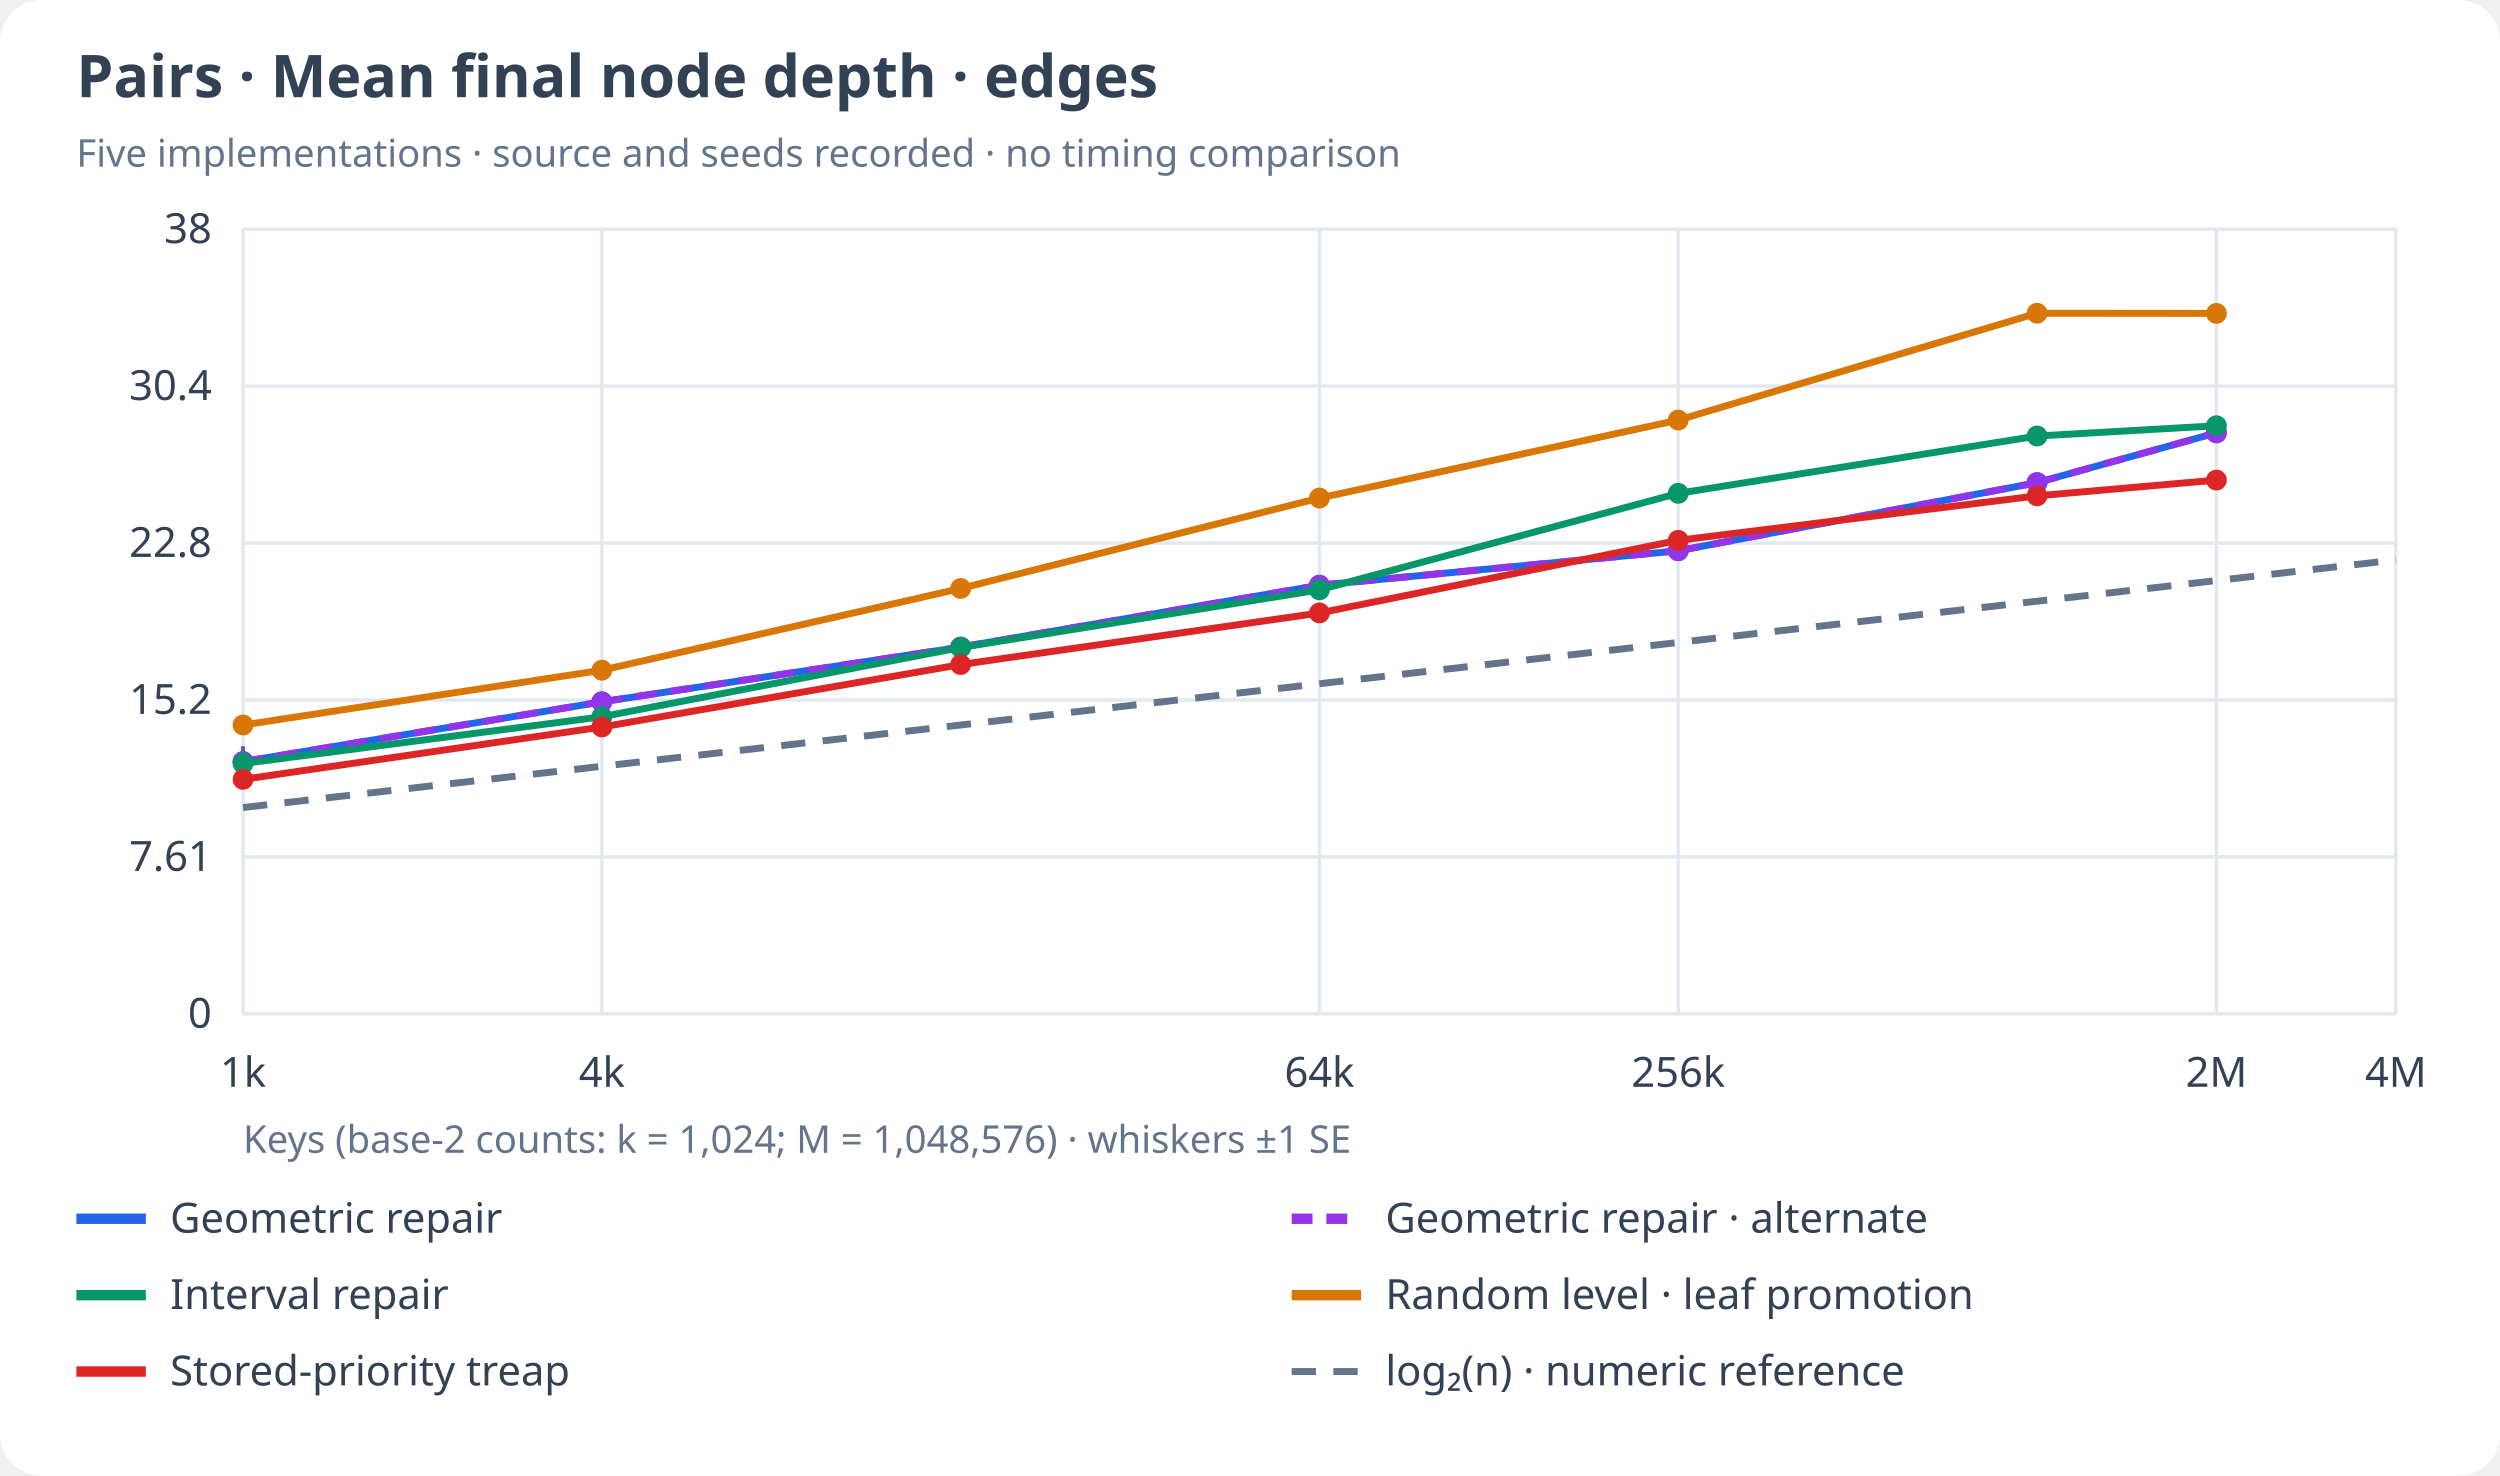
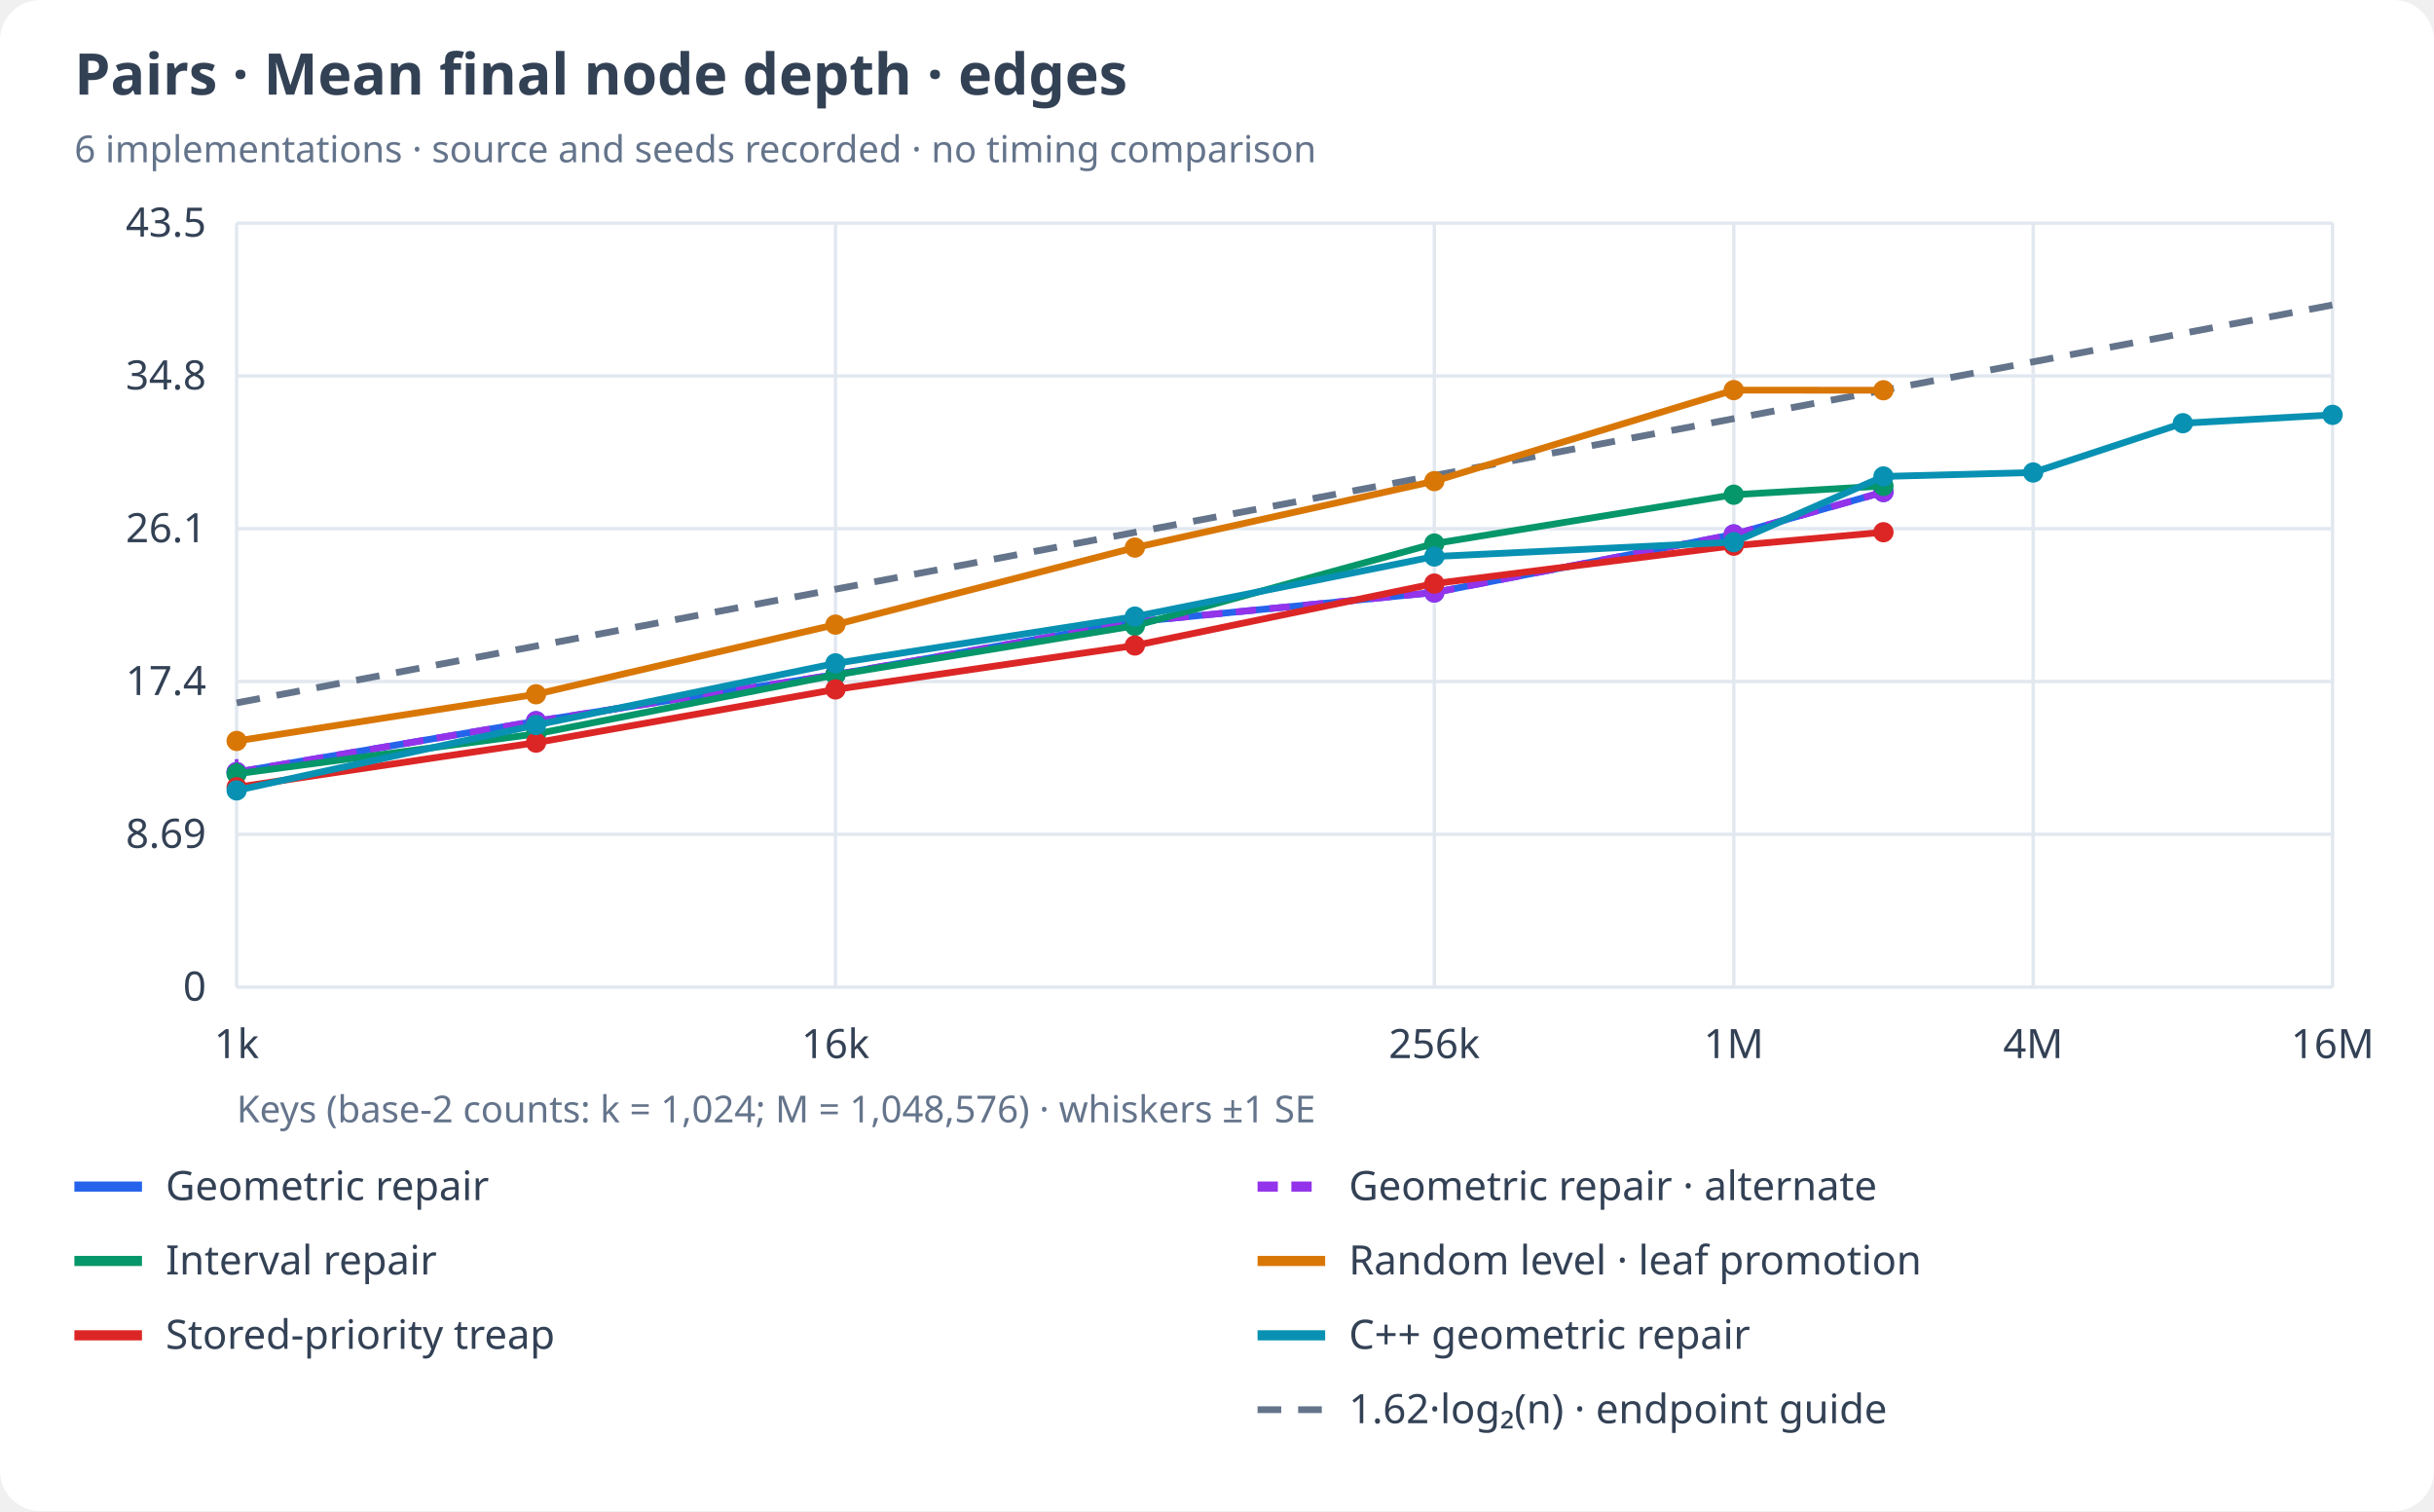
- <svg xmlns="http://www.w3.org/2000/svg" viewBox="0 0 720 425" role="img" aria-labelledby="pairs-mean_depth-title pairs-mean_depth-desc">
+ <svg xmlns="http://www.w3.org/2000/svg" viewBox="0 0 720 447" role="img" aria-labelledby="pairs-mean_depth-title pairs-mean_depth-desc">
  <style>text{font:12px system-ui,sans-serif;fill:#334155}.grid{stroke:#e2e8f0}</style>
-   <rect width="720" height="425" rx="12" fill="white" />
+   <rect width="720" height="447" rx="12" fill="white" />
  <text x="22" y="28" style="font-size:17px;font-weight:650">Pairs · Mean final node depth · edges</text>
-   <text x="22" y="48" style="font-size:11px;fill:#64748b">Five implementations · source and seeds recorded · no timing comparison</text>
+   <text x="22" y="48" style="font-size:11px;fill:#64748b">6 implementations · source and seeds recorded · no timing comparison</text>
  <path class="grid" d="M70,292.00h620" />
  <text x="61" y="296.00" text-anchor="end">0</text>
  <path class="grid" d="M70,246.80h620" />
-   <text x="61" y="250.80" text-anchor="end">7.61</text>
+   <text x="61" y="250.80" text-anchor="end">8.69</text>
  <path class="grid" d="M70,201.60h620" />
-   <text x="61" y="205.60" text-anchor="end">15.2</text>
+   <text x="61" y="205.60" text-anchor="end">17.4</text>
  <path class="grid" d="M70,156.40h620" />
-   <text x="61" y="160.40" text-anchor="end">22.8</text>
+   <text x="61" y="160.40" text-anchor="end">26.1</text>
  <path class="grid" d="M70,111.20h620" />
-   <text x="61" y="115.20" text-anchor="end">30.4</text>
+   <text x="61" y="115.20" text-anchor="end">34.8</text>
  <path class="grid" d="M70,66.00h620" />
-   <text x="61" y="70.00" text-anchor="end">38</text>
+   <text x="61" y="70.00" text-anchor="end">43.5</text>
  <path class="grid" d="M70.00,66v226" />
  <text x="70.00" y="313" text-anchor="middle">1k</text>
-   <path class="grid" d="M173.33,66v226" />
-   <text x="173.33" y="313" text-anchor="middle">4k</text>
-   <path class="grid" d="M380.00,66v226" />
-   <text x="380.00" y="313" text-anchor="middle">64k</text>
-   <path class="grid" d="M483.33,66v226" />
-   <text x="483.33" y="313" text-anchor="middle">256k</text>
-   <path class="grid" d="M638.33,66v226" />
-   <text x="638.33" y="313" text-anchor="middle">2M</text>
+   <path class="grid" d="M247.14,66v226" />
+   <text x="247.14" y="313" text-anchor="middle">16k</text>
+   <path class="grid" d="M424.29,66v226" />
+   <text x="424.29" y="313" text-anchor="middle">256k</text>
+   <path class="grid" d="M512.86,66v226" />
+   <text x="512.86" y="313" text-anchor="middle">1M</text>
+   <path class="grid" d="M601.43,66v226" />
+   <text x="601.43" y="313" text-anchor="middle">4M</text>
  <path class="grid" d="M690.00,66v226" />
-   <text x="690.00" y="313" text-anchor="middle">4M</text>
-   <path class="log-reference" d="M70.00,232.57L690.00,161.26" stroke="#64748b" stroke-width="2" stroke-dasharray="7 5" fill="none" />
-   <path d="M70.00,223.69V214.98" stroke="#2563eb" />
-   <circle cx="70.00" cy="219.34" r="3" fill="#2563eb" />
-   <path d="M70.00,219.34L173.33,202.12" stroke="#2563eb" stroke-width="2" fill="none" />
-   <path d="M173.33,202.78V201.47" stroke="#2563eb" />
-   <circle cx="173.33" cy="202.12" r="3" fill="#2563eb" />
-   <path d="M173.33,202.12L276.67,186.36" stroke="#2563eb" stroke-width="2" fill="none" />
-   <path d="M276.67,188.95V183.78" stroke="#2563eb" />
-   <circle cx="276.67" cy="186.36" r="3" fill="#2563eb" />
-   <path d="M276.67,186.36L380.00,168.54" stroke="#2563eb" stroke-width="2" fill="none" />
-   <path d="M380.00,171.20V165.89" stroke="#2563eb" />
-   <circle cx="380.00" cy="168.54" r="3" fill="#2563eb" />
-   <path d="M380.00,168.54L483.33,158.62" stroke="#2563eb" stroke-width="2" fill="none" />
-   <circle cx="483.33" cy="158.62" r="3" fill="#2563eb" />
-   <path d="M483.33,158.62L586.67,139.00" stroke="#2563eb" stroke-width="2" fill="none" />
-   <circle cx="586.67" cy="139.00" r="3" fill="#2563eb" />
-   <path d="M586.67,139.00L638.33,124.65" stroke="#2563eb" stroke-width="2" fill="none" />
-   <circle cx="638.33" cy="124.65" r="3" fill="#2563eb" />
+   <text x="690.00" y="313" text-anchor="middle">16M</text>
+   <path class="log-reference" data-constant="1.6165250369480677" d="M70.00,207.92L690.00,90.21" stroke="#64748b" stroke-width="2" stroke-dasharray="7 5" fill="none" />
+   <path d="M70.00,232.21V224.59" stroke="#2563eb" />
+   <circle cx="70.00" cy="228.40" r="3" fill="#2563eb" />
+   <path d="M70.00,228.40L158.57,213.34" stroke="#2563eb" stroke-width="2" fill="none" />
+   <path d="M158.57,213.91V212.76" stroke="#2563eb" />
+   <circle cx="158.57" cy="213.34" r="3" fill="#2563eb" />
+   <path d="M158.57,213.34L247.14,199.54" stroke="#2563eb" stroke-width="2" fill="none" />
+   <path d="M247.14,201.81V197.28" stroke="#2563eb" />
+   <circle cx="247.14" cy="199.54" r="3" fill="#2563eb" />
+   <path d="M247.14,199.54L335.71,183.95" stroke="#2563eb" stroke-width="2" fill="none" />
+   <path d="M335.71,186.27V181.63" stroke="#2563eb" />
+   <circle cx="335.71" cy="183.95" r="3" fill="#2563eb" />
+   <path d="M335.71,183.95L424.29,175.26" stroke="#2563eb" stroke-width="2" fill="none" />
+   <circle cx="424.29" cy="175.26" r="3" fill="#2563eb" />
+   <path d="M424.29,175.26L512.86,158.09" stroke="#2563eb" stroke-width="2" fill="none" />
+   <circle cx="512.86" cy="158.09" r="3" fill="#2563eb" />
+   <path d="M512.86,158.09L557.14,145.54" stroke="#2563eb" stroke-width="2" fill="none" />
+   <circle cx="557.14" cy="145.54" r="3" fill="#2563eb" />
  <path d="M22,351h20" stroke="#2563eb" stroke-width="3" />
  <text x="49" y="355">Geometric repair</text>
-   <path d="M70.00,223.69V214.98" stroke="#9333ea" />
-   <circle cx="70.00" cy="219.34" r="3" fill="#9333ea" />
-   <path d="M70.00,219.34L173.33,202.12" stroke="#9333ea" stroke-width="2" fill="none" stroke-dasharray="6 4" />
-   <path d="M173.33,202.78V201.47" stroke="#9333ea" />
-   <circle cx="173.33" cy="202.12" r="3" fill="#9333ea" />
-   <path d="M173.33,202.12L276.67,186.36" stroke="#9333ea" stroke-width="2" fill="none" stroke-dasharray="6 4" />
-   <path d="M276.67,188.95V183.78" stroke="#9333ea" />
-   <circle cx="276.67" cy="186.36" r="3" fill="#9333ea" />
-   <path d="M276.67,186.36L380.00,168.54" stroke="#9333ea" stroke-width="2" fill="none" stroke-dasharray="6 4" />
-   <path d="M380.00,171.20V165.89" stroke="#9333ea" />
-   <circle cx="380.00" cy="168.54" r="3" fill="#9333ea" />
-   <path d="M380.00,168.54L483.33,158.62" stroke="#9333ea" stroke-width="2" fill="none" stroke-dasharray="6 4" />
-   <circle cx="483.33" cy="158.62" r="3" fill="#9333ea" />
-   <path d="M483.33,158.62L586.67,139.00" stroke="#9333ea" stroke-width="2" fill="none" stroke-dasharray="6 4" />
-   <circle cx="586.67" cy="139.00" r="3" fill="#9333ea" />
-   <path d="M586.67,139.00L638.33,124.65" stroke="#9333ea" stroke-width="2" fill="none" stroke-dasharray="6 4" />
-   <circle cx="638.33" cy="124.65" r="3" fill="#9333ea" />
+   <path d="M70.00,232.21V224.59" stroke="#9333ea" />
+   <circle cx="70.00" cy="228.40" r="3" fill="#9333ea" />
+   <path d="M70.00,228.40L158.57,213.34" stroke="#9333ea" stroke-width="2" fill="none" stroke-dasharray="6 4" />
+   <path d="M158.57,213.91V212.76" stroke="#9333ea" />
+   <circle cx="158.57" cy="213.34" r="3" fill="#9333ea" />
+   <path d="M158.57,213.34L247.14,199.54" stroke="#9333ea" stroke-width="2" fill="none" stroke-dasharray="6 4" />
+   <path d="M247.14,201.81V197.28" stroke="#9333ea" />
+   <circle cx="247.14" cy="199.54" r="3" fill="#9333ea" />
+   <path d="M247.14,199.54L335.71,183.95" stroke="#9333ea" stroke-width="2" fill="none" stroke-dasharray="6 4" />
+   <path d="M335.71,186.27V181.63" stroke="#9333ea" />
+   <circle cx="335.71" cy="183.95" r="3" fill="#9333ea" />
+   <path d="M335.71,183.95L424.29,175.26" stroke="#9333ea" stroke-width="2" fill="none" stroke-dasharray="6 4" />
+   <circle cx="424.29" cy="175.26" r="3" fill="#9333ea" />
+   <path d="M424.29,175.26L512.86,158.09" stroke="#9333ea" stroke-width="2" fill="none" stroke-dasharray="6 4" />
+   <circle cx="512.86" cy="158.09" r="3" fill="#9333ea" />
+   <path d="M512.86,158.09L557.14,145.54" stroke="#9333ea" stroke-width="2" fill="none" stroke-dasharray="6 4" />
+   <circle cx="557.14" cy="145.54" r="3" fill="#9333ea" />
  <path d="M372,351h20" stroke="#9333ea" stroke-width="3" stroke-dasharray="6 4" />
  <text x="399" y="355">Geometric repair · alternate</text>
-   <path d="M70.00,223.65V216.12" stroke="#059669" />
-   <circle cx="70.00" cy="219.89" r="3" fill="#059669" />
-   <path d="M70.00,219.89L173.33,206.42" stroke="#059669" stroke-width="2" fill="none" />
-   <path d="M173.33,208.19V204.65" stroke="#059669" />
-   <circle cx="173.33" cy="206.42" r="3" fill="#059669" />
-   <path d="M173.33,206.42L276.67,186.48" stroke="#059669" stroke-width="2" fill="none" />
-   <path d="M276.67,187.09V185.86" stroke="#059669" />
-   <circle cx="276.67" cy="186.48" r="3" fill="#059669" />
-   <path d="M276.67,186.48L380.00,169.87" stroke="#059669" stroke-width="2" fill="none" />
-   <path d="M380.00,172.00V167.74" stroke="#059669" />
-   <circle cx="380.00" cy="169.87" r="3" fill="#059669" />
-   <path d="M380.00,169.87L483.33,142.08" stroke="#059669" stroke-width="2" fill="none" />
-   <circle cx="483.33" cy="142.08" r="3" fill="#059669" />
-   <path d="M483.33,142.08L586.67,125.57" stroke="#059669" stroke-width="2" fill="none" />
-   <circle cx="586.67" cy="125.57" r="3" fill="#059669" />
-   <path d="M586.67,125.57L638.33,122.61" stroke="#059669" stroke-width="2" fill="none" />
-   <circle cx="638.33" cy="122.61" r="3" fill="#059669" />
+   <path d="M70.00,232.18V225.59" stroke="#059669" />
+   <circle cx="70.00" cy="228.89" r="3" fill="#059669" />
+   <path d="M70.00,228.89L158.57,217.10" stroke="#059669" stroke-width="2" fill="none" />
+   <path d="M158.57,218.65V215.55" stroke="#059669" />
+   <circle cx="158.57" cy="217.10" r="3" fill="#059669" />
+   <path d="M158.57,217.10L247.14,199.65" stroke="#059669" stroke-width="2" fill="none" />
+   <path d="M247.14,200.18V199.11" stroke="#059669" />
+   <circle cx="247.14" cy="199.65" r="3" fill="#059669" />
+   <path d="M247.14,199.65L335.71,185.11" stroke="#059669" stroke-width="2" fill="none" />
+   <path d="M335.71,186.97V183.25" stroke="#059669" />
+   <circle cx="335.71" cy="185.11" r="3" fill="#059669" />
+   <path d="M335.71,185.11L424.29,160.79" stroke="#059669" stroke-width="2" fill="none" />
+   <circle cx="424.29" cy="160.79" r="3" fill="#059669" />
+   <path d="M424.29,160.79L512.86,146.34" stroke="#059669" stroke-width="2" fill="none" />
+   <circle cx="512.86" cy="146.34" r="3" fill="#059669" />
+   <path d="M512.86,146.34L557.14,143.75" stroke="#059669" stroke-width="2" fill="none" />
+   <circle cx="557.14" cy="143.75" r="3" fill="#059669" />
  <path d="M22,373h20" stroke="#059669" stroke-width="3" />
  <text x="49" y="377">Interval repair</text>
-   <path d="M70.00,209.50V208.10" stroke="#d97706" />
-   <circle cx="70.00" cy="208.80" r="3" fill="#d97706" />
-   <path d="M70.00,208.80L173.33,193.02" stroke="#d97706" stroke-width="2" fill="none" />
-   <path d="M173.33,194.72V191.31" stroke="#d97706" />
-   <circle cx="173.33" cy="193.02" r="3" fill="#d97706" />
-   <path d="M173.33,193.02L276.67,169.48" stroke="#d97706" stroke-width="2" fill="none" />
-   <path d="M276.67,171.20V167.76" stroke="#d97706" />
-   <circle cx="276.67" cy="169.48" r="3" fill="#d97706" />
-   <path d="M276.67,169.48L380.00,143.44" stroke="#d97706" stroke-width="2" fill="none" />
-   <path d="M380.00,145.62V141.26" stroke="#d97706" />
-   <circle cx="380.00" cy="143.44" r="3" fill="#d97706" />
-   <path d="M380.00,143.44L483.33,120.98" stroke="#d97706" stroke-width="2" fill="none" />
-   <circle cx="483.33" cy="120.98" r="3" fill="#d97706" />
-   <path d="M483.33,120.98L586.67,90.21" stroke="#d97706" stroke-width="2" fill="none" />
-   <circle cx="586.67" cy="90.21" r="3" fill="#d97706" />
-   <path d="M586.67,90.21L638.33,90.26" stroke="#d97706" stroke-width="2" fill="none" />
-   <circle cx="638.33" cy="90.26" r="3" fill="#d97706" />
+   <path d="M70.00,219.79V218.57" stroke="#d97706" />
+   <circle cx="70.00" cy="219.18" r="3" fill="#d97706" />
+   <path d="M70.00,219.18L158.57,205.37" stroke="#d97706" stroke-width="2" fill="none" />
+   <path d="M158.57,206.86V203.88" stroke="#d97706" />
+   <circle cx="158.57" cy="205.37" r="3" fill="#d97706" />
+   <path d="M158.57,205.37L247.14,184.77" stroke="#d97706" stroke-width="2" fill="none" />
+   <path d="M247.14,186.27V183.27" stroke="#d97706" />
+   <circle cx="247.14" cy="184.77" r="3" fill="#d97706" />
+   <path d="M247.14,184.77L335.71,161.98" stroke="#d97706" stroke-width="2" fill="none" />
+   <path d="M335.71,163.89V160.07" stroke="#d97706" />
+   <circle cx="335.71" cy="161.98" r="3" fill="#d97706" />
+   <path d="M335.71,161.98L424.29,142.32" stroke="#d97706" stroke-width="2" fill="none" />
+   <circle cx="424.29" cy="142.32" r="3" fill="#d97706" />
+   <path d="M424.29,142.32L512.86,115.40" stroke="#d97706" stroke-width="2" fill="none" />
+   <circle cx="512.86" cy="115.40" r="3" fill="#d97706" />
+   <path d="M512.86,115.40L557.14,115.44" stroke="#d97706" stroke-width="2" fill="none" />
+   <circle cx="557.14" cy="115.44" r="3" fill="#d97706" />
  <path d="M372,373h20" stroke="#d97706" stroke-width="3" />
  <text x="399" y="377">Random level · leaf promotion</text>
-   <path d="M70.00,226.90V222.00" stroke="#dc2626" />
-   <circle cx="70.00" cy="224.45" r="3" fill="#dc2626" />
-   <path d="M70.00,224.45L173.33,209.37" stroke="#dc2626" stroke-width="2" fill="none" />
-   <path d="M173.33,211.03V207.70" stroke="#dc2626" />
-   <circle cx="173.33" cy="209.37" r="3" fill="#dc2626" />
-   <path d="M173.33,209.37L276.67,191.39" stroke="#dc2626" stroke-width="2" fill="none" />
-   <path d="M276.67,193.73V189.05" stroke="#dc2626" />
-   <circle cx="276.67" cy="191.39" r="3" fill="#dc2626" />
-   <path d="M276.67,191.39L380.00,176.53" stroke="#dc2626" stroke-width="2" fill="none" />
-   <path d="M380.00,178.67V174.40" stroke="#dc2626" />
-   <circle cx="380.00" cy="176.53" r="3" fill="#dc2626" />
-   <path d="M380.00,176.53L483.33,155.61" stroke="#dc2626" stroke-width="2" fill="none" />
-   <circle cx="483.33" cy="155.61" r="3" fill="#dc2626" />
-   <path d="M483.33,155.61L586.67,142.80" stroke="#dc2626" stroke-width="2" fill="none" />
-   <circle cx="586.67" cy="142.80" r="3" fill="#dc2626" />
-   <path d="M586.67,142.80L638.33,138.26" stroke="#dc2626" stroke-width="2" fill="none" />
-   <circle cx="638.33" cy="138.26" r="3" fill="#dc2626" />
+   <path d="M70.00,235.02V230.74" stroke="#dc2626" />
+   <circle cx="70.00" cy="232.88" r="3" fill="#dc2626" />
+   <path d="M70.00,232.88L158.57,219.68" stroke="#dc2626" stroke-width="2" fill="none" />
+   <path d="M158.57,221.13V218.22" stroke="#dc2626" />
+   <circle cx="158.57" cy="219.68" r="3" fill="#dc2626" />
+   <path d="M158.57,219.68L247.14,203.94" stroke="#dc2626" stroke-width="2" fill="none" />
+   <path d="M247.14,205.99V201.90" stroke="#dc2626" />
+   <circle cx="247.14" cy="203.94" r="3" fill="#dc2626" />
+   <path d="M247.14,203.94L335.71,190.94" stroke="#dc2626" stroke-width="2" fill="none" />
+   <path d="M335.71,192.81V189.07" stroke="#dc2626" />
+   <circle cx="335.71" cy="190.94" r="3" fill="#dc2626" />
+   <path d="M335.71,190.94L424.29,172.63" stroke="#dc2626" stroke-width="2" fill="none" />
+   <circle cx="424.29" cy="172.63" r="3" fill="#dc2626" />
+   <path d="M424.29,172.63L512.86,161.42" stroke="#dc2626" stroke-width="2" fill="none" />
+   <circle cx="512.86" cy="161.42" r="3" fill="#dc2626" />
+   <path d="M512.86,161.42L557.14,157.44" stroke="#dc2626" stroke-width="2" fill="none" />
+   <circle cx="557.14" cy="157.44" r="3" fill="#dc2626" />
  <path d="M22,395h20" stroke="#dc2626" stroke-width="3" />
  <text x="49" y="399">Stored-priority treap</text>
-   <path d="M372,395h20" stroke="#64748b" stroke-width="2" stroke-dasharray="7 5" />
-   <text x="399" y="399">log₂(n) · numeric reference</text>
+   <path d="M70.00,236.38V231.23" stroke="#0891b2" />
+   <circle cx="70.00" cy="233.81" r="3" fill="#0891b2" />
+   <path d="M70.00,233.81L158.57,214.47" stroke="#0891b2" stroke-width="2" fill="none" />
+   <path d="M158.57,216.46V212.48" stroke="#0891b2" />
+   <circle cx="158.57" cy="214.47" r="3" fill="#0891b2" />
+   <path d="M158.57,214.47L247.14,196.23" stroke="#0891b2" stroke-width="2" fill="none" />
+   <path d="M247.14,197.59V194.87" stroke="#0891b2" />
+   <circle cx="247.14" cy="196.23" r="3" fill="#0891b2" />
+   <path d="M247.14,196.23L335.71,182.40" stroke="#0891b2" stroke-width="2" fill="none" />
+   <path d="M335.71,184.26V180.55" stroke="#0891b2" />
+   <circle cx="335.71" cy="182.40" r="3" fill="#0891b2" />
+   <path d="M335.71,182.40L424.29,164.62" stroke="#0891b2" stroke-width="2" fill="none" />
+   <circle cx="424.29" cy="164.62" r="3" fill="#0891b2" />
+   <path d="M424.29,164.62L512.86,160.37" stroke="#0891b2" stroke-width="2" fill="none" />
+   <circle cx="512.86" cy="160.37" r="3" fill="#0891b2" />
+   <path d="M512.86,160.37L557.14,140.94" stroke="#0891b2" stroke-width="2" fill="none" />
+   <circle cx="557.14" cy="140.94" r="3" fill="#0891b2" />
+   <path d="M557.14,140.94L601.43,139.77" stroke="#0891b2" stroke-width="2" fill="none" />
+   <circle cx="601.43" cy="139.77" r="3" fill="#0891b2" />
+   <path d="M601.43,139.77L645.71,125.19" stroke="#0891b2" stroke-width="2" fill="none" />
+   <circle cx="645.71" cy="125.19" r="3" fill="#0891b2" />
+   <path d="M645.71,125.19L690.00,122.72" stroke="#0891b2" stroke-width="2" fill="none" />
+   <circle cx="690.00" cy="122.72" r="3" fill="#0891b2" />
+   <path d="M372,395h20" stroke="#0891b2" stroke-width="3" />
+   <text x="399" y="399">C++ geometric repair</text>
+   <path d="M372,417h20" stroke="#64748b" stroke-width="2" stroke-dasharray="7 5" />
+   <text x="399" y="421">1.62·log₂(n) · endpoint guide</text>
  <text x="70" y="332" style="font-size:11px;fill:#64748b">Keys (base-2 counts: k = 1,024; M = 1,048,576) · whiskers ±1 SE</text>
</svg>
